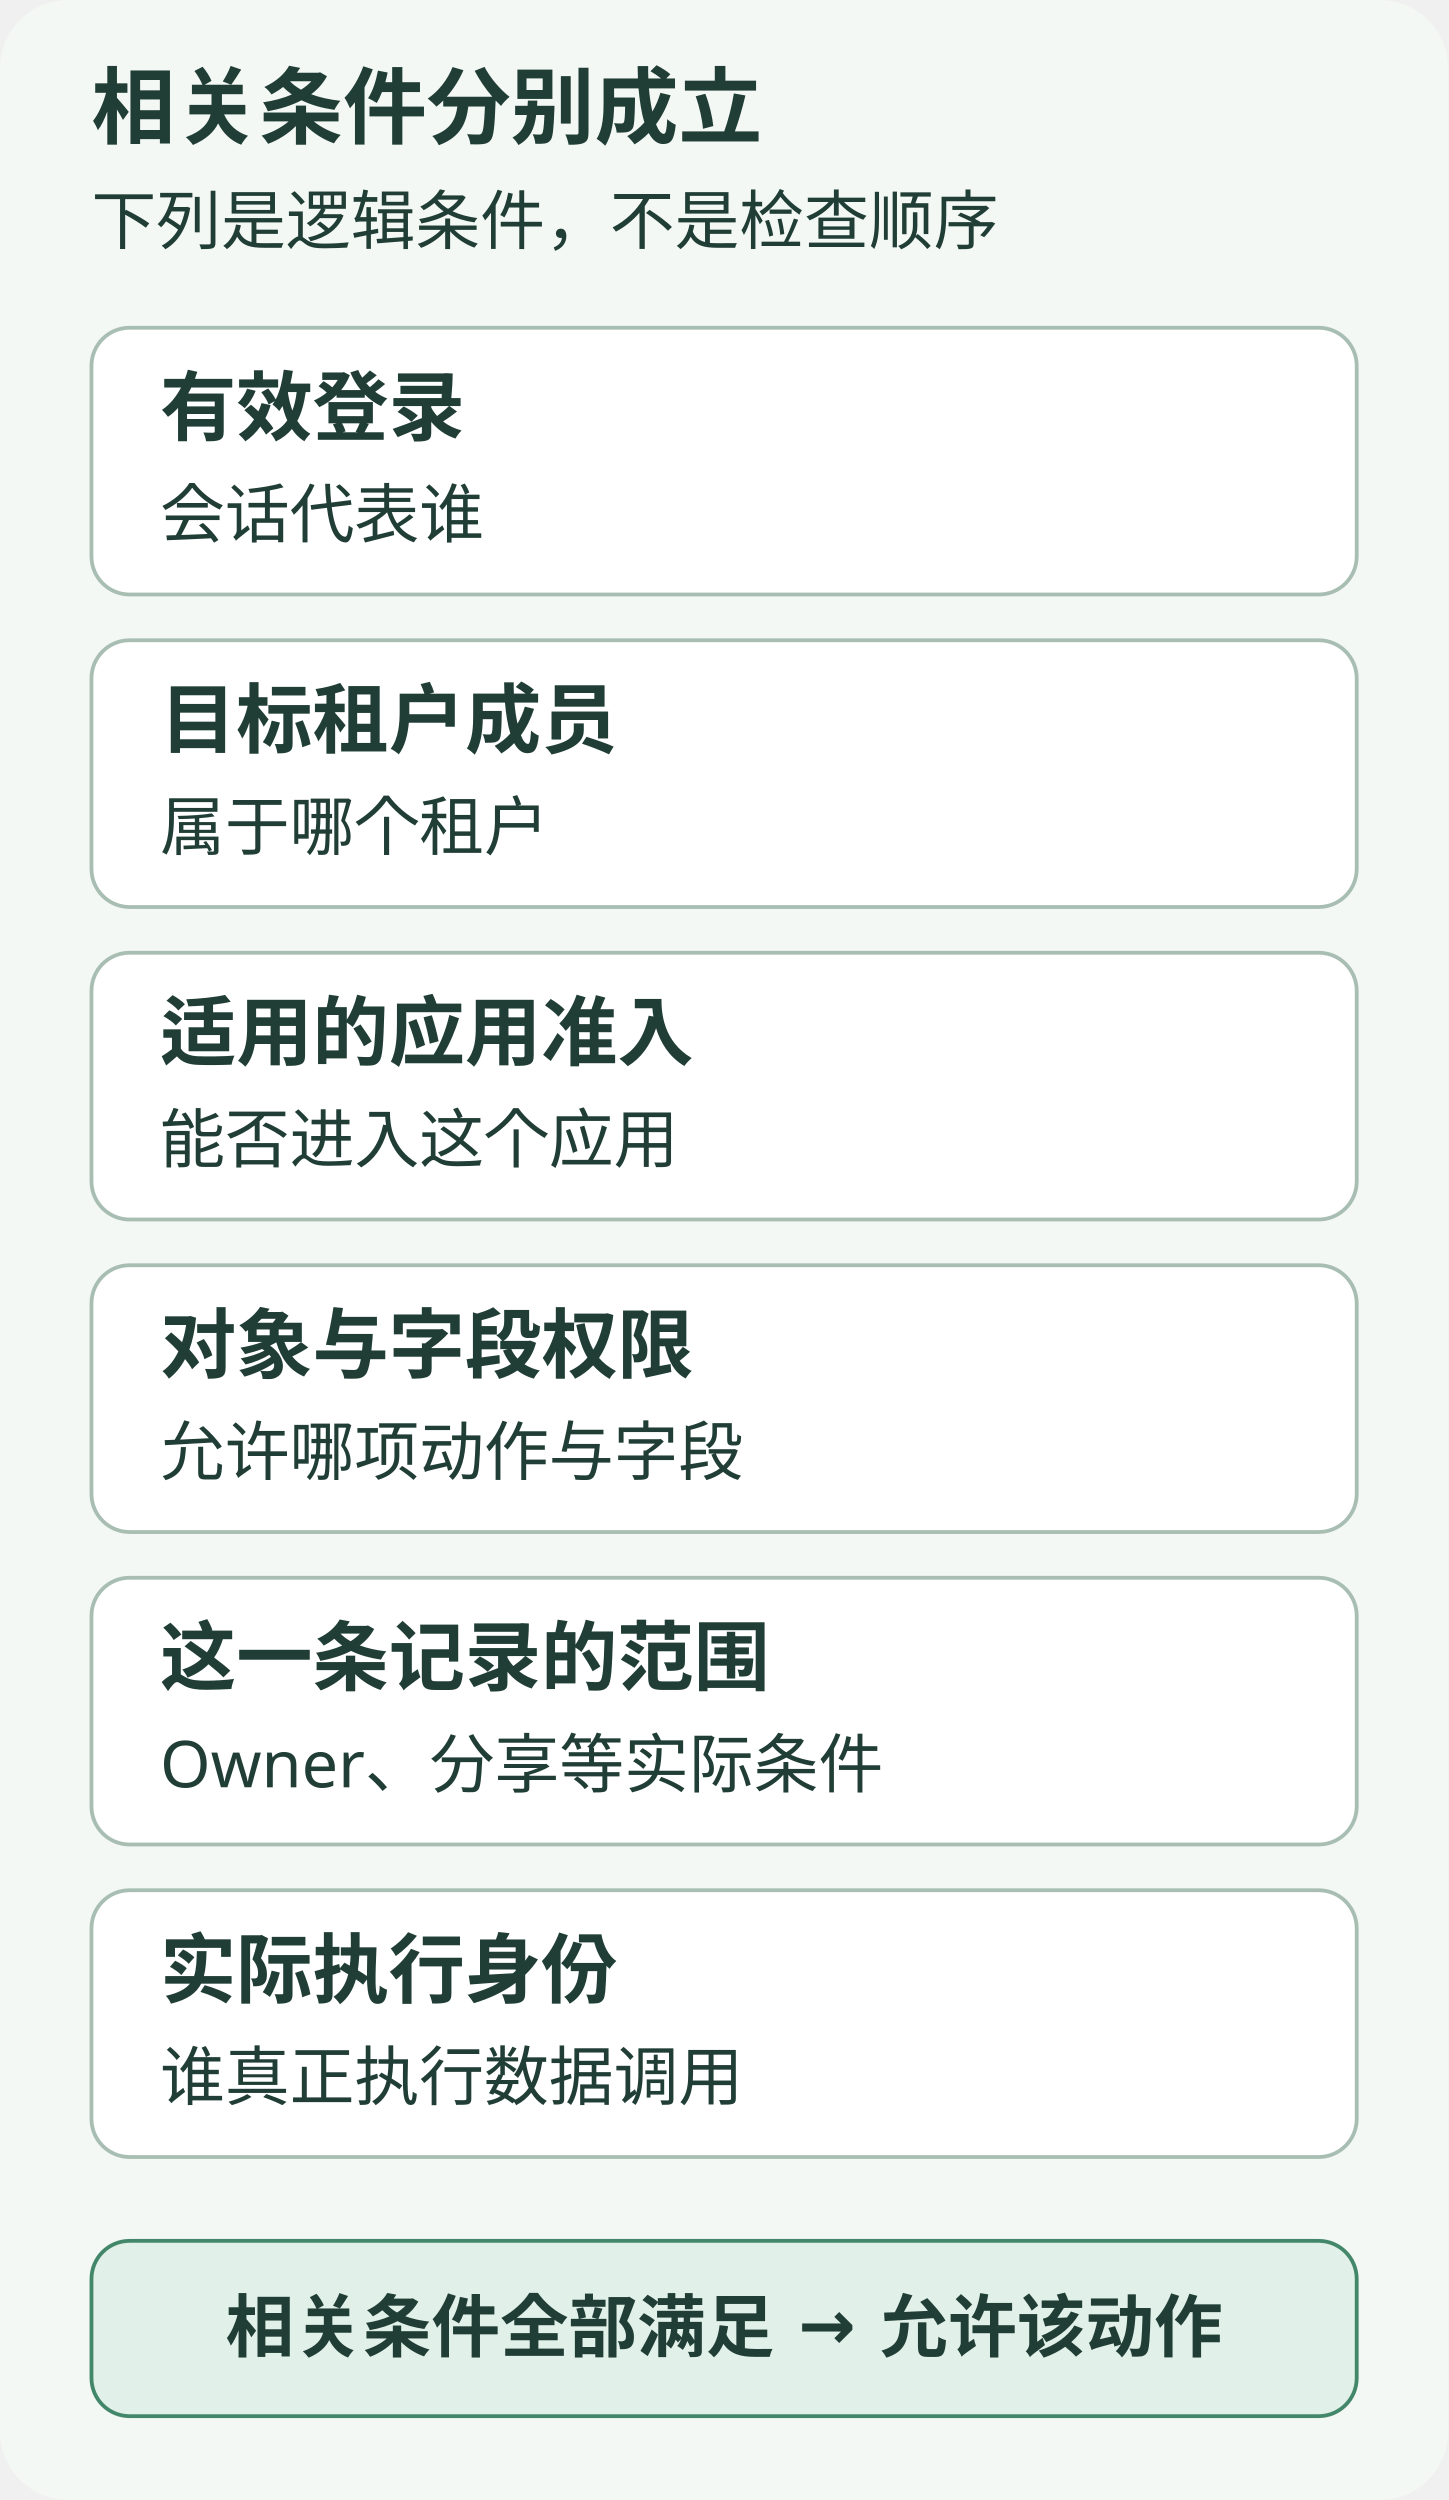
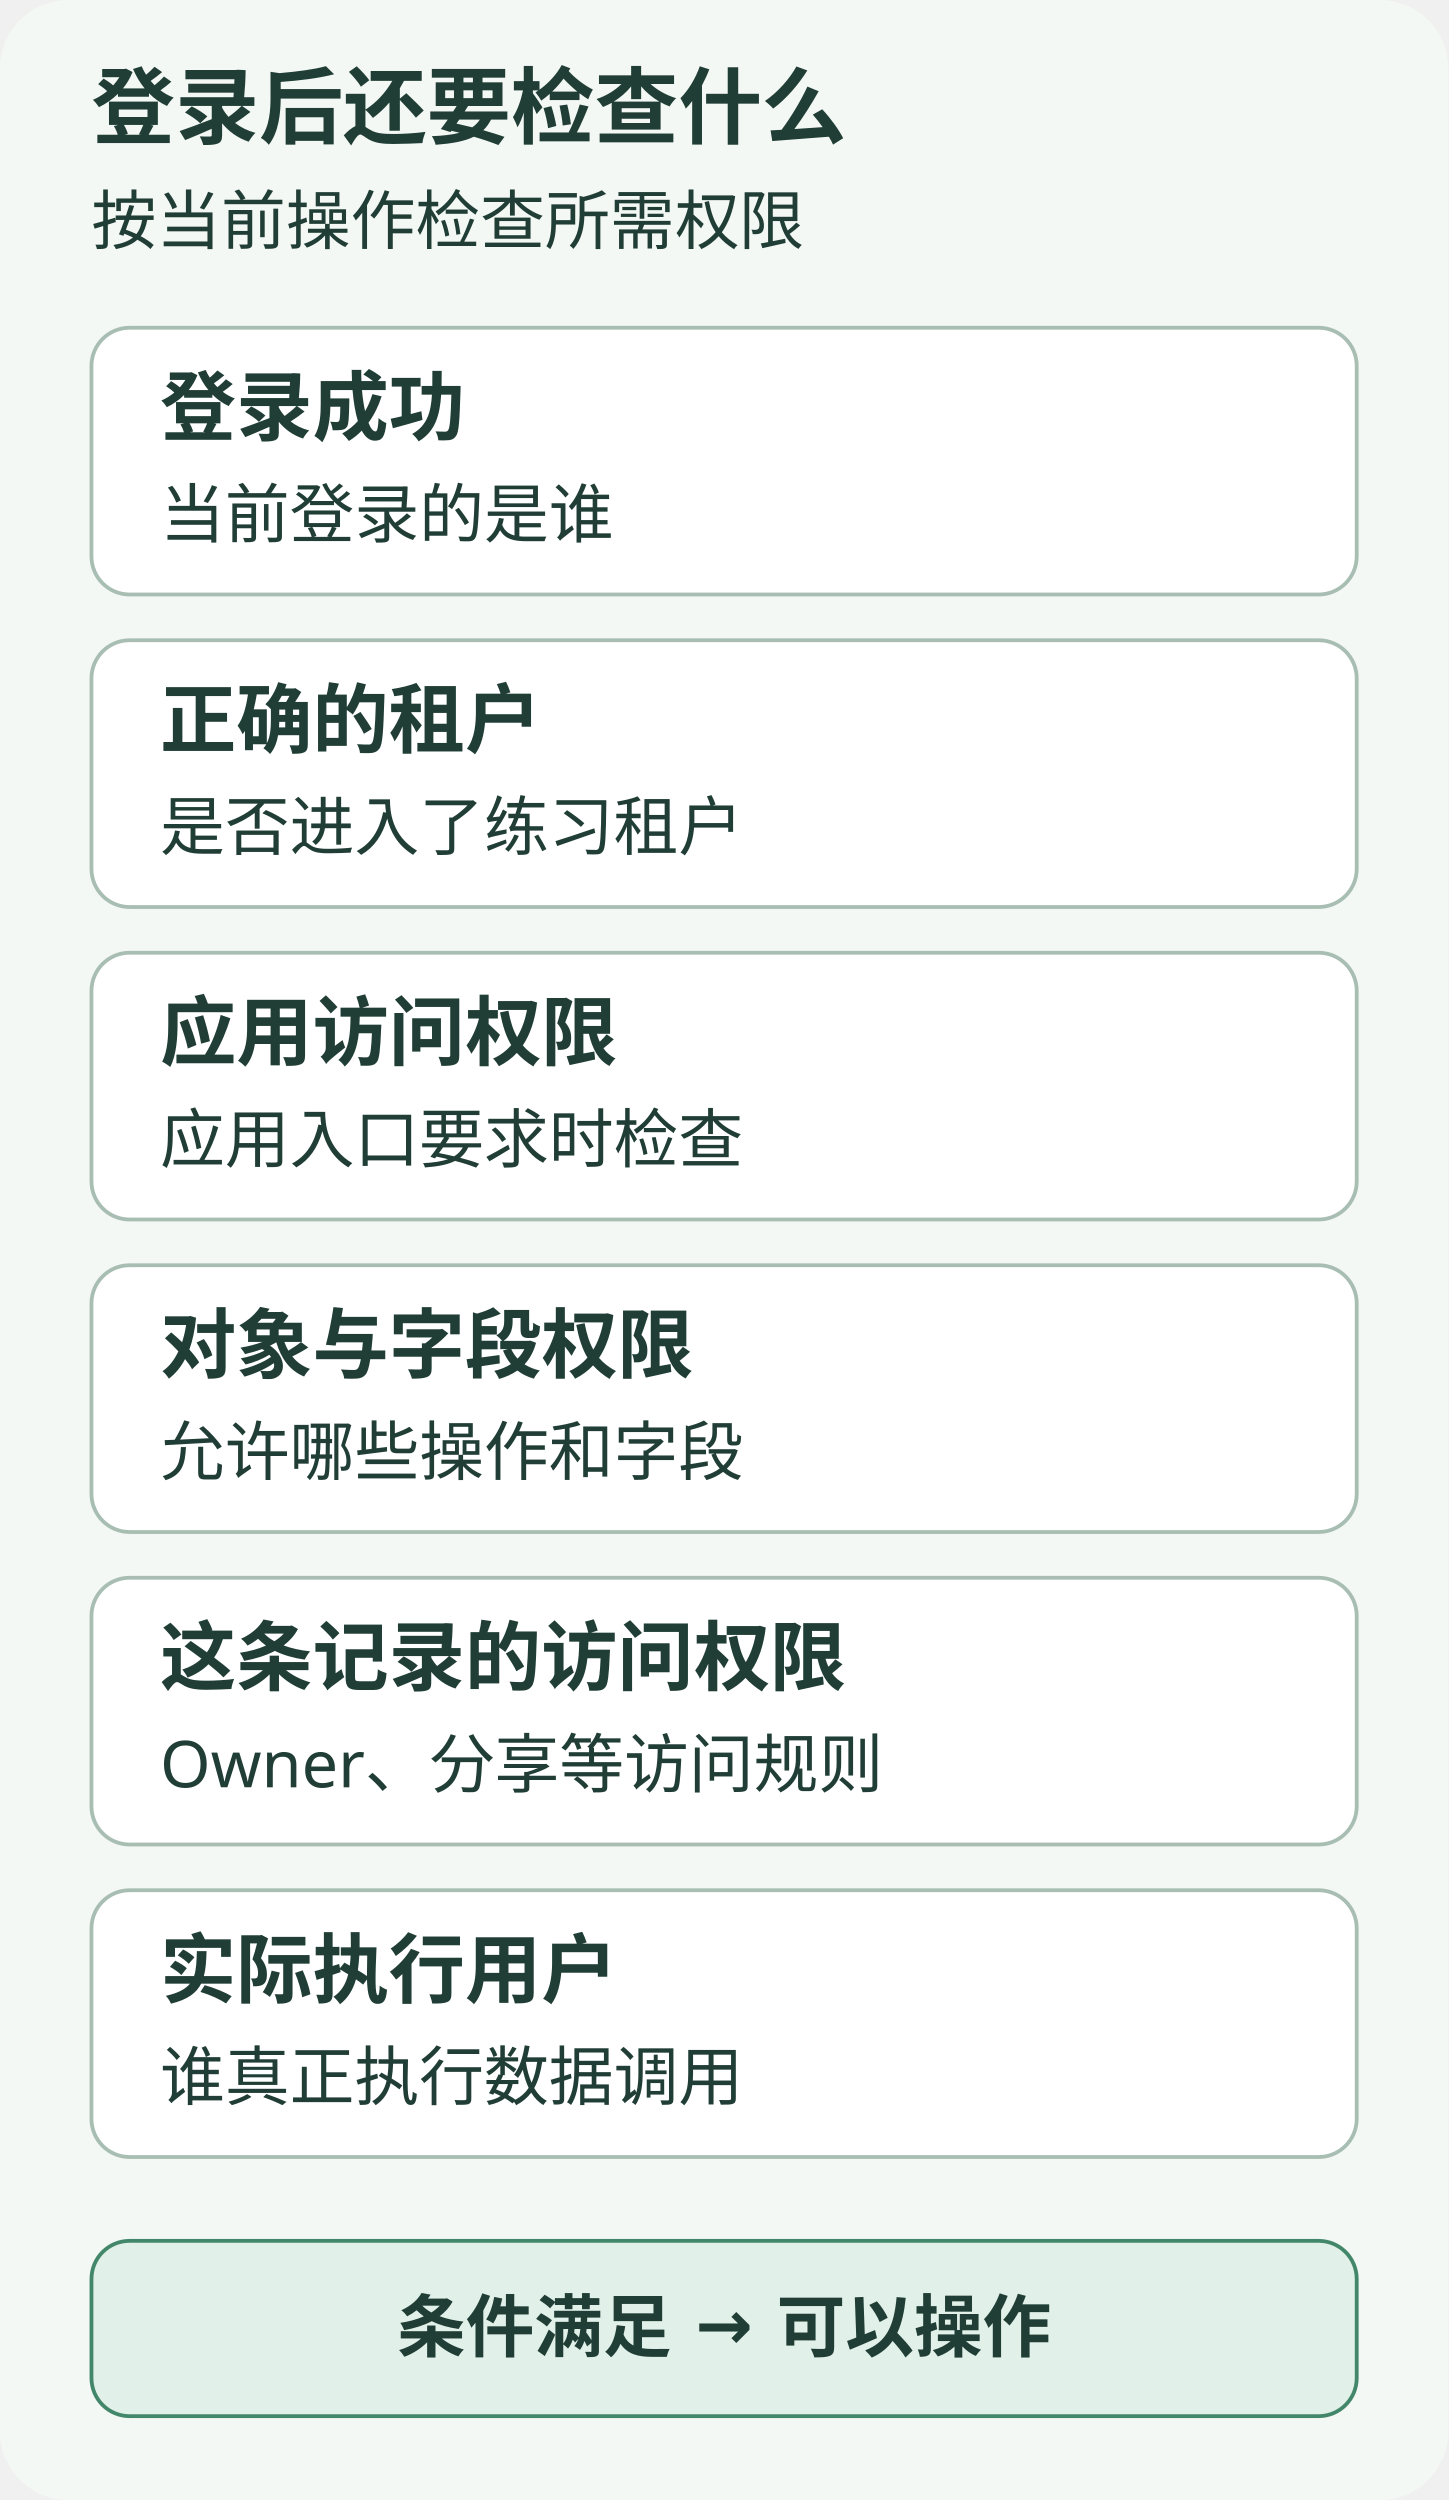
<svg xmlns="http://www.w3.org/2000/svg" viewBox="0 0 380 656" role="img" aria-labelledby="t d">
  <rect width="380" height="656" rx="18" fill="#f4f8f5" />
  <g font-family="system-ui,Microsoft YaHei,sans-serif" fill="#203e35">
-     <text x="24" y="36" font-size="22" font-weight="700">相关条件分别成立</text>
-     <text x="24" y="64" font-size="17">下列是逻辑条件，不是检查顺序</text>
+     <text x="24" y="36" font-size="22" font-weight="700">登录后还要检查什么</text>
+     <text x="24" y="64" font-size="17">按当前操作检查所需权限</text>
    <g fill="#fff" stroke="#a8beb3">
      <rect x="24" y="86" width="332" height="70" rx="10" />
      <rect x="24" y="168" width="332" height="70" rx="10" />
      <rect x="24" y="250" width="332" height="70" rx="10" />
      <rect x="24" y="332" width="332" height="70" rx="10" />
      <rect x="24" y="414" width="332" height="70" rx="10" />
      <rect x="24" y="496" width="332" height="70" rx="10" />
    </g>
    <g font-size="20" font-weight="600">
-       <text x="42" y="114">有效登录</text>
-       <text x="42" y="196">目标租户成员</text>
-       <text x="42" y="278">适用的应用准入</text>
+       <text x="42" y="114">登录成功</text>
+       <text x="42" y="196">正确的租户</text>
+       <text x="42" y="278">应用访问权限</text>
      <text x="42" y="360">对象与字段权限</text>
-       <text x="42" y="442">这一条记录的范围</text>
-       <text x="42" y="524">实际执行身份</text>
+       <text x="42" y="442">这条记录的访问权限</text>
+       <text x="42" y="524">实际执行用户</text>
    </g>
    <g font-size="17">
-       <text x="42" y="141">会话代表谁</text>
-       <text x="42" y="223">属于哪个租户</text>
-       <text x="42" y="305">能否进入这个应用</text>
-       <text x="42" y="387">允许哪项动作与字段</text>
-       <text x="42" y="469">Owner、分享等实际条件</text>
+       <text x="42" y="141">当前登录的是谁</text>
+       <text x="42" y="223">是否进入了练习租户</text>
+       <text x="42" y="305">应用入口要求时检查</text>
+       <text x="42" y="387">允许哪些操作和字段</text>
+       <text x="42" y="469">Owner、分享等访问规则</text>
      <text x="42" y="551">谁真正执行数据调用</text>
    </g>
    <rect x="24" y="588" width="332" height="46" rx="10" fill="#e1f0e8" stroke="#43876a" />
-     <text x="190" y="617" text-anchor="middle" font-size="18" font-weight="600">相关条件全部满足 → 允许该动作</text>
+     <text x="190" y="617" text-anchor="middle" font-size="18" font-weight="600">条件满足 → 可以操作</text>
  </g>
</svg>
